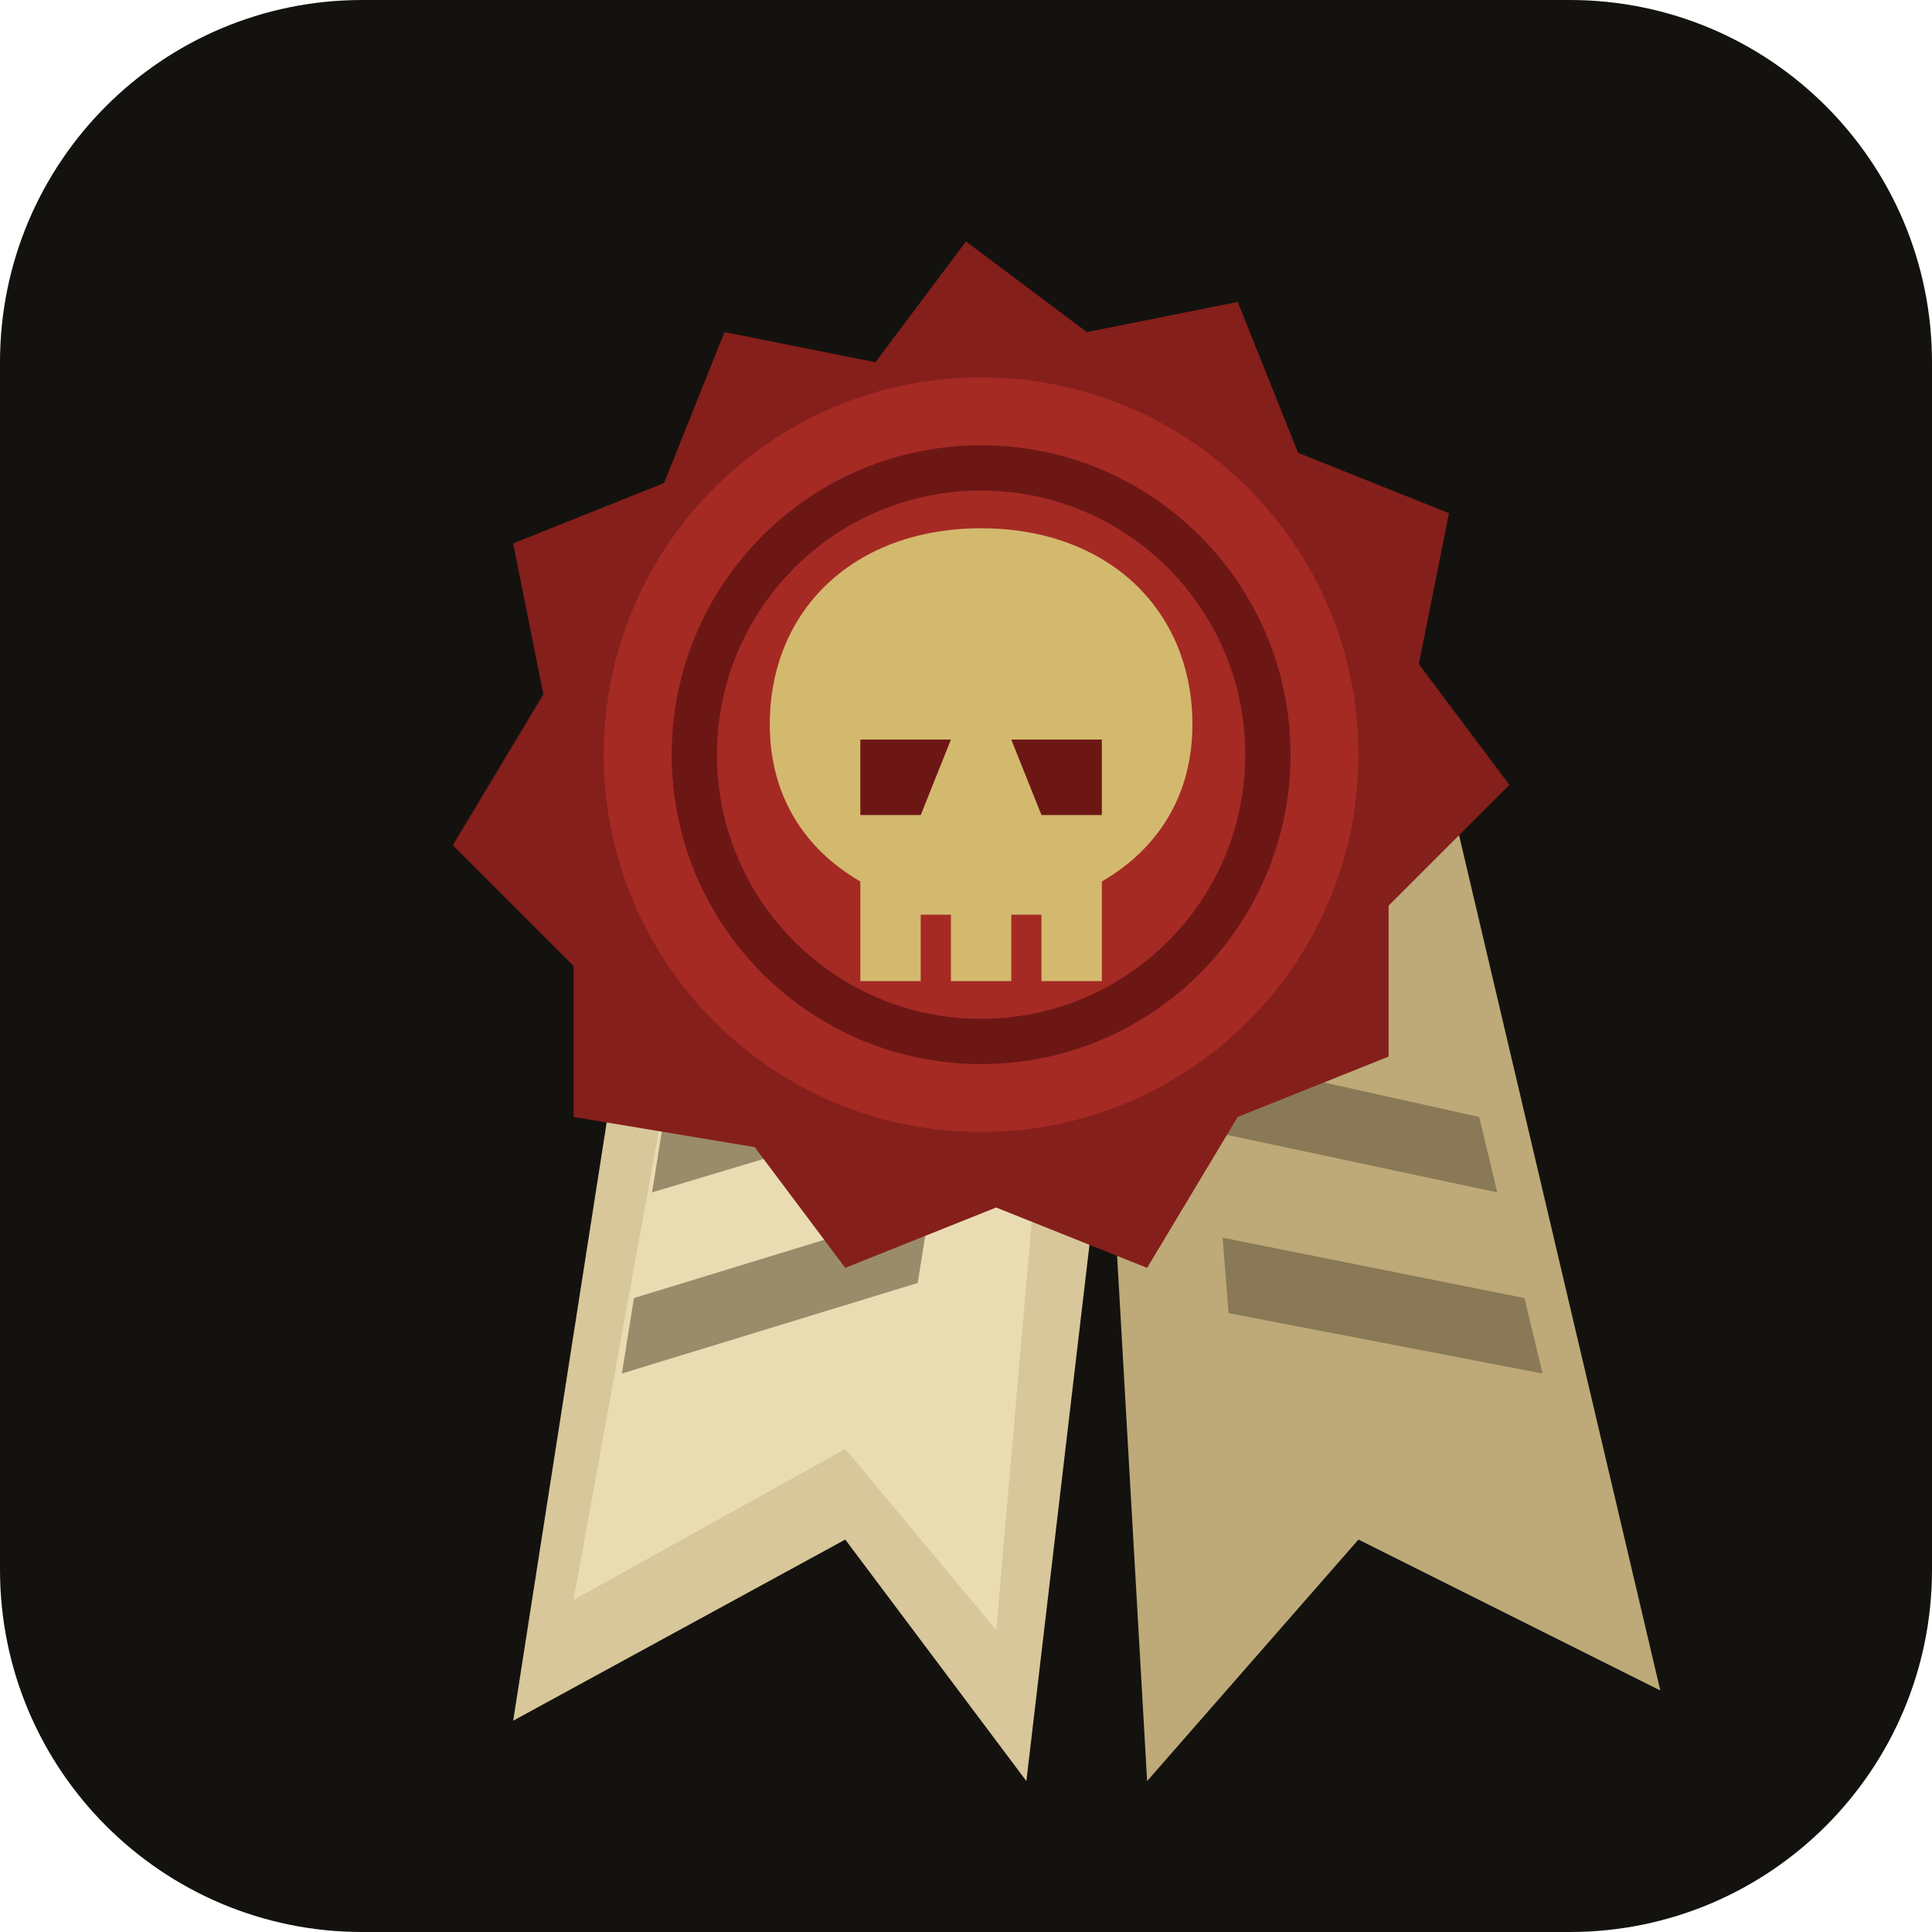
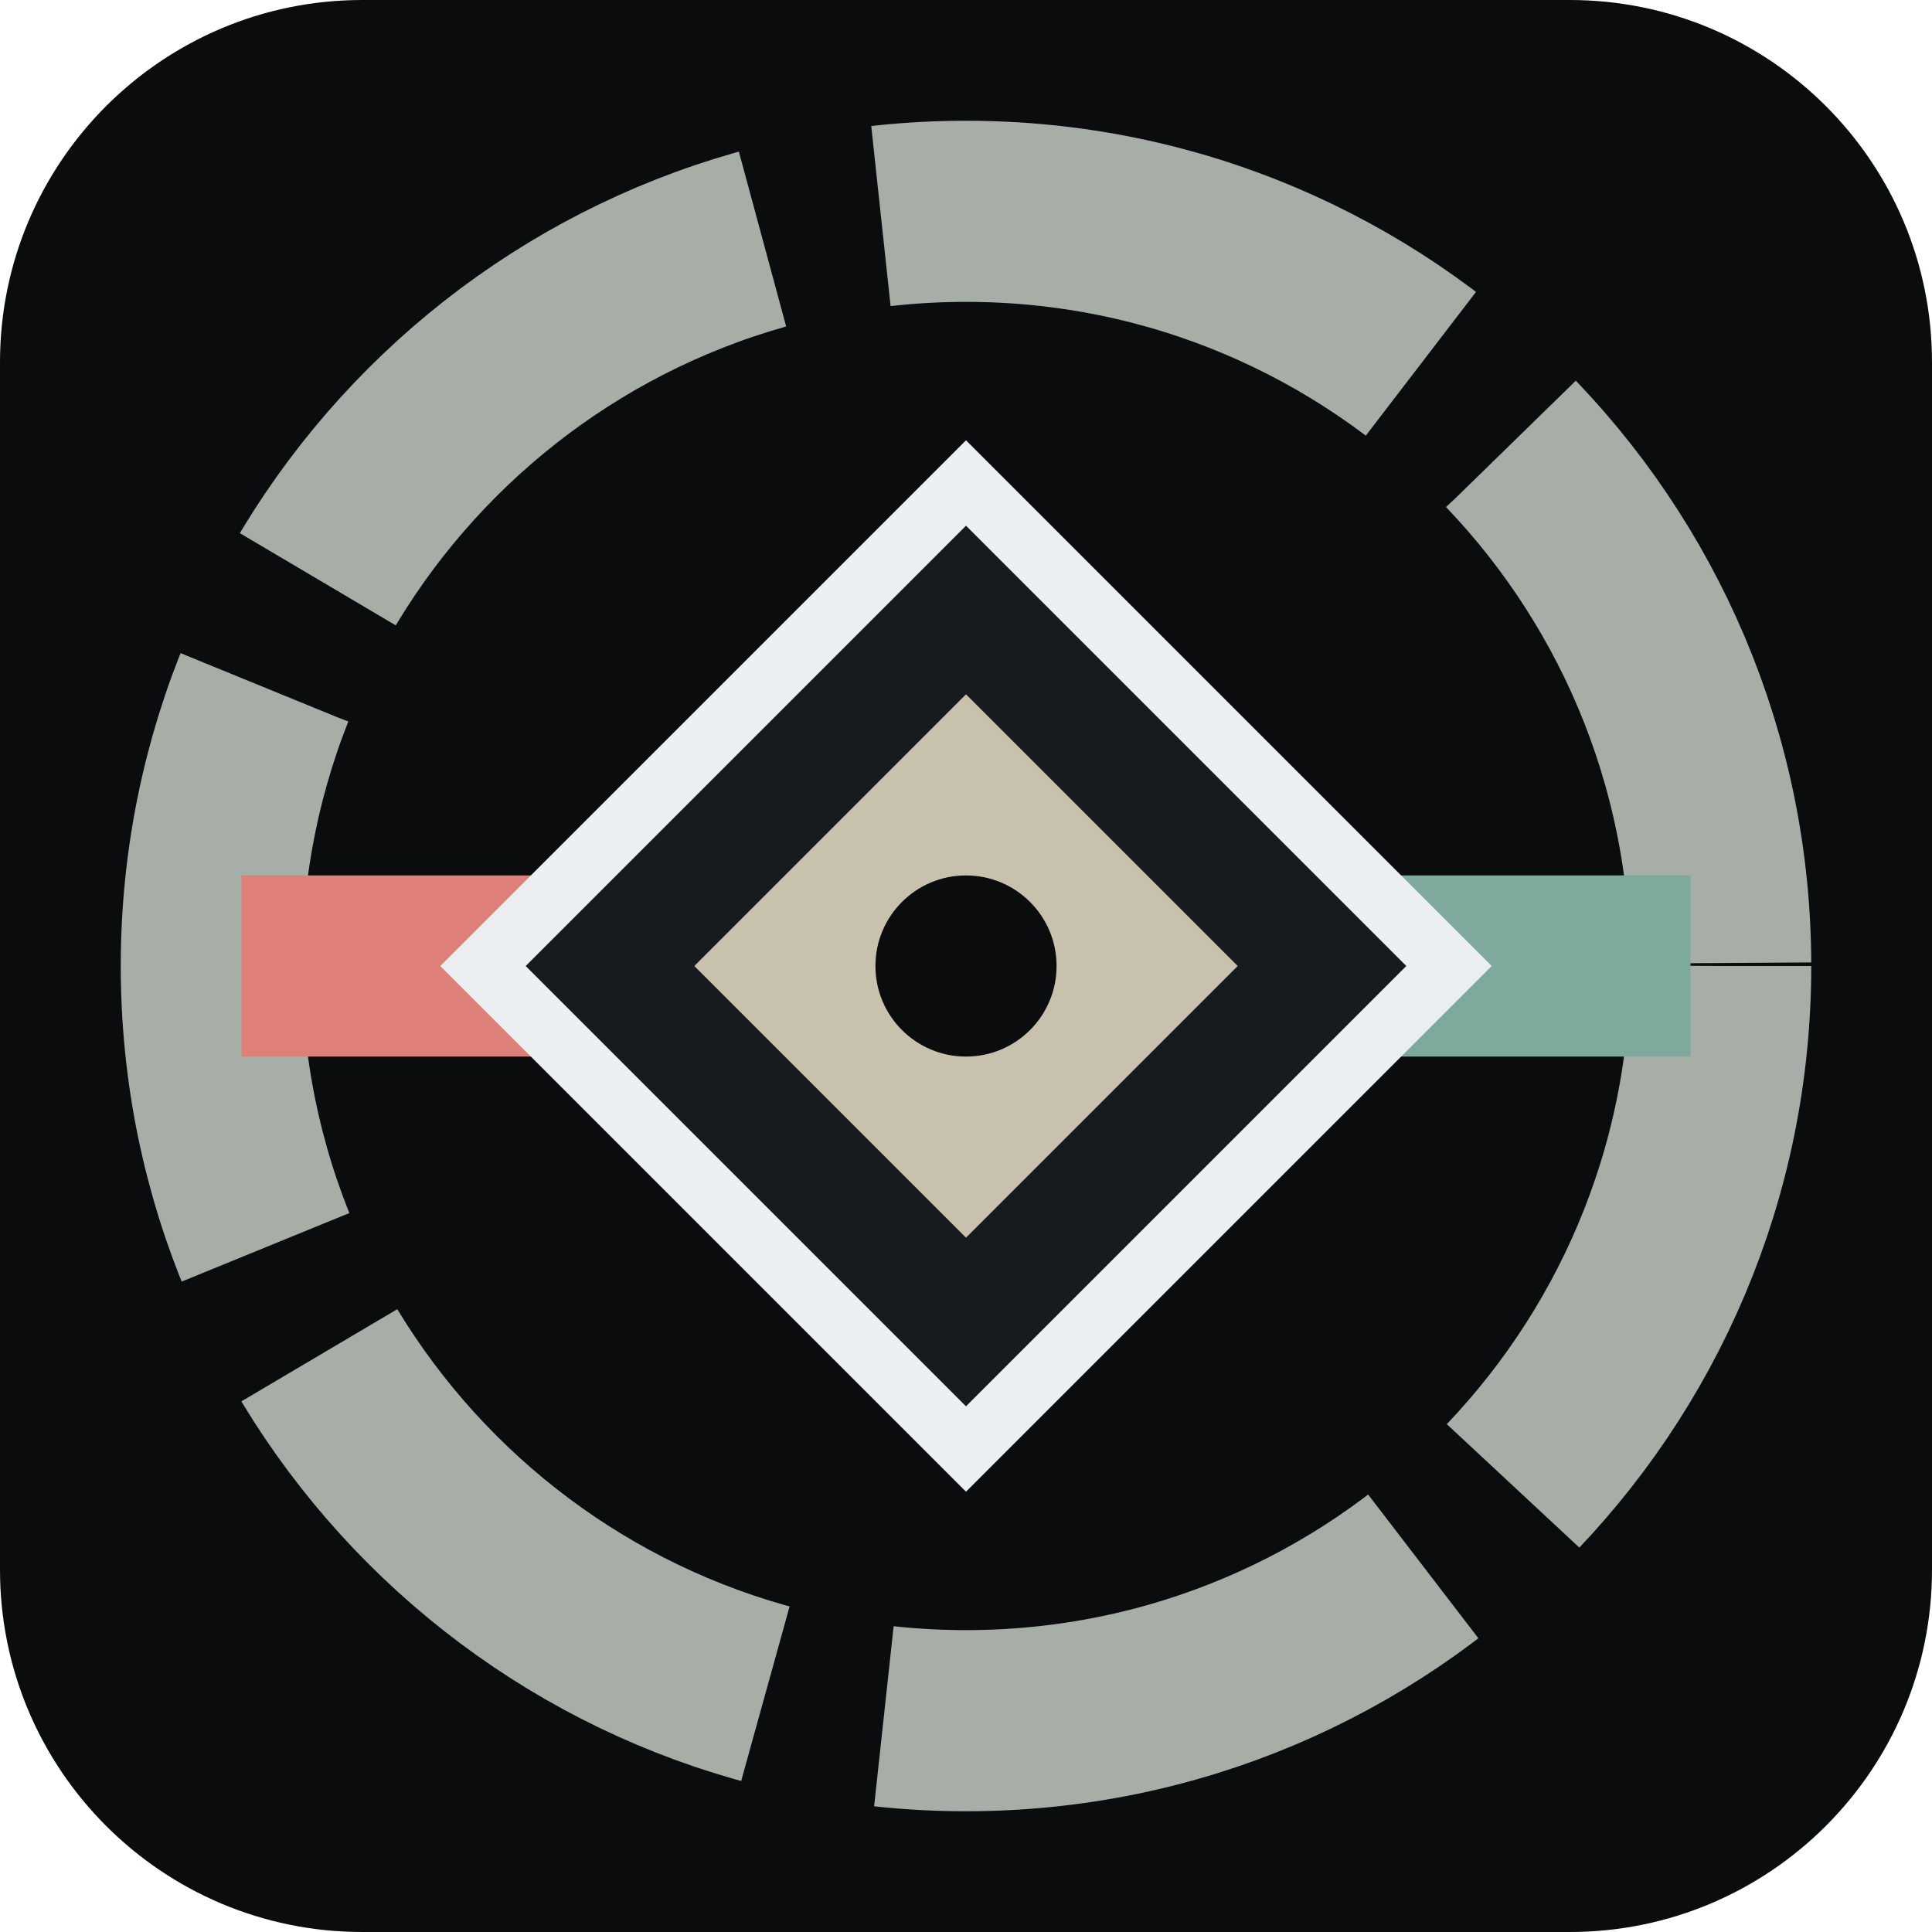
<svg xmlns="http://www.w3.org/2000/svg" viewBox="0 0 64 64">
-   <rect width="64" height="64" rx="12" fill="#14120f" />
-   <path d="M22 25 17 57l11-6 6 8 4-34Z" fill="#d8c79a" />
-   <path d="m36 24 2 35 7-8 10 5-8-34Z" fill="#bdaa78" />
-   <path d="m23 31-4 22 9-5 5 6 2-23Z" fill="#eadcb2" />
-   <g fill="#6f6044" opacity=".65">
-     <path d="m22 37 10-3-.4 2.5-10 3Z" />
-     <path d="m21 43 9.8-3-.4 2.5-9.8 3Z" />
-     <path d="m40 35 9 2 .6 2.5-9.4-2Z" />
-     <path d="m40.5 41 10 2 .6 2.5-10.4-2Z" />
-   </g>
-   <path d="m32 8 4 3 5-1 2 5 5 2-1 5 3 4-4 4v5l-5 2-3 5-5-2-5 2-3-4-6-1v-5l-4-4 3-5-1-5 5-2 2-5 5 1Z" fill="#851f1b" />
-   <circle cx="32.5" cy="25" r="12.5" fill="#a52a24" />
-   <circle cx="32.5" cy="25" r="9.5" fill="none" stroke="#6d1715" stroke-width="1.5" />
-   <path d="M32.5 17.5c-4.2 0-7 2.7-7 6.5 0 2.3 1.1 4.1 3 5.2v3.3h2v-2.2h1v2.2h2v-2.2h1v2.2h2v-3.3c1.9-1.1 3-2.9 3-5.2 0-3.8-2.8-6.5-7-6.5Z" fill="#d3b96e" />
-   <path d="M28.5 24.5h3l-1 2.5h-2Zm5 0h3v2.5h-2Z" fill="#6d1715" />
+   <rect width="64" height="64" rx="12" fill="#0b0c0e" />
+   <circle cx="32" cy="32" r="25" fill="none" stroke="#a7aea8" stroke-width="6" stroke-dasharray="19 4" />
+   <path fill="#df8078" d="M8 29h17l7 3-7 3H8Z" />
+   <path fill="#7eaa9e" d="M56 29H39l-7 3 7 3h17Z" />
+   <path fill="#171a1e" stroke="#eceff1" stroke-width="2" d="m32 16 16 16-16 16-16-16Z" />
+   <path fill="#c8c1ae" d="m32 23 9 9-9 9-9-9Z" />
+   <circle cx="32" cy="32" r="3" fill="#0b0c0e" />
</svg>
